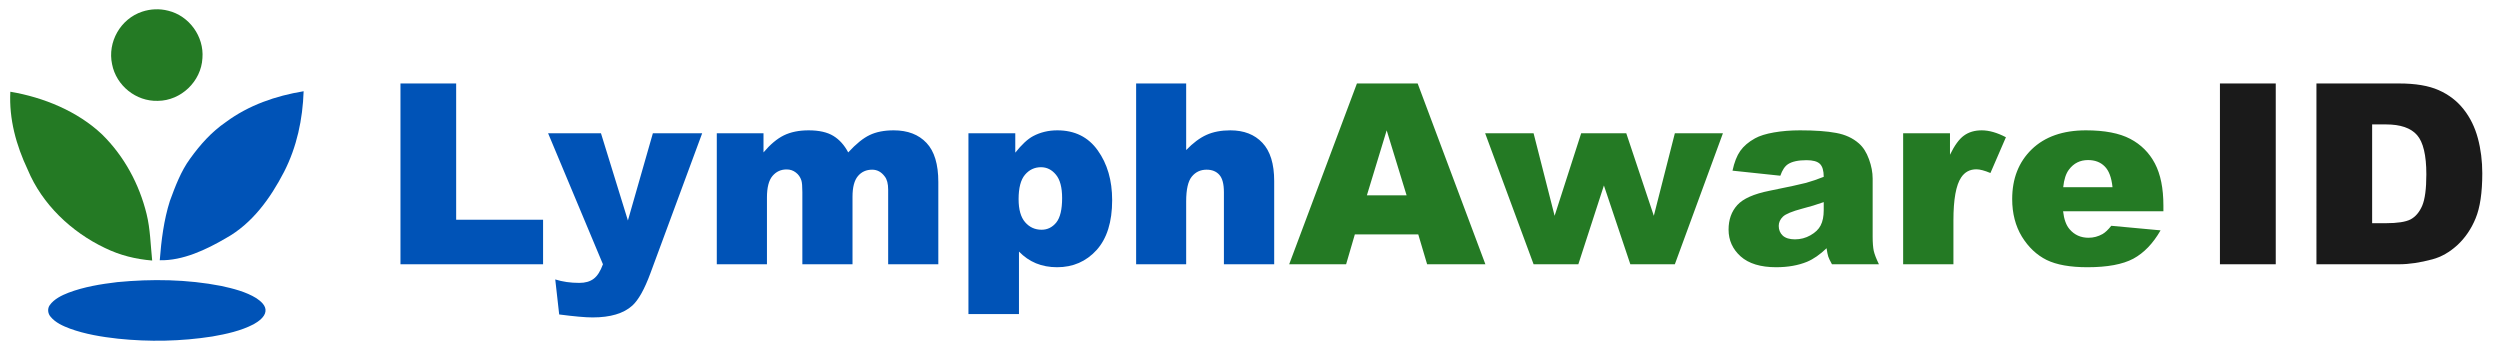
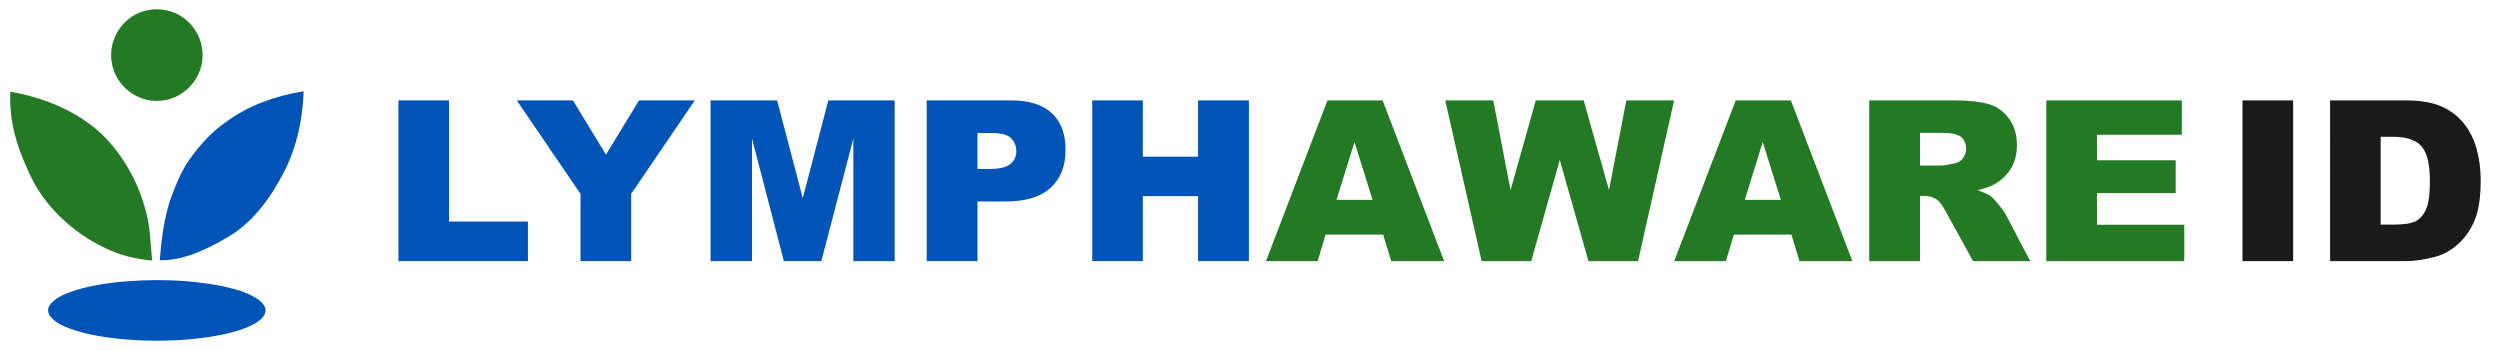
<svg xmlns="http://www.w3.org/2000/svg" version="1.1" viewBox="0 0 1204 169" width="1204.0pt" height="169.0pt" id="svg94">
  <defs id="defs94">
    <rect x="1400" y="25.743" width="177.228" height="147.525" id="rect12" />
    <rect x="1390.099" y="24.752" width="202.97" height="157.426" id="rect11" />
    <rect x="1390.244" y="25.61" width="157.317" height="131.707" id="rect10" />
    <rect x="1392.683" y="20.732" width="242.683" height="165.854" id="rect9" />
    <linearGradient id="swatch8">
      <stop style="stop-color:#044877;stop-opacity:1;" offset="0" id="stop9" />
    </linearGradient>
    <rect x="1395.122" y="35.366" width="163.415" height="106.098" id="rect3" />
    <rect x="1396.341" y="18.293" width="171.951" height="150" id="rect2" />
    <rect x="1387.805" y="24.39" width="223.171" height="141.463" id="rect1" />
  </defs>
  <path d="M 68.46 5.62 C 72.51 4.28 76.84 4.09 80.97 5.15 C 91.13 7.61 98.33 17.57 97.49 28.01 C 96.90 39.18 87.20 48.50 76.00 48.57 C 65.51 48.91 55.98 41.23 53.98 30.95 C 51.67 20.23 58.06 9.06 68.46 5.62 Z" fill="#2c922b" id="path2" style="fill:#247a24;fill-opacity:1" />
  <path d="M 146.23 43.94 C 145.77 57.44 142.98 70.73 136.79 82.80 C 130.24 95.46 121.46 107.72 108.73 114.74 C 99.36 120.22 88.01 125.62 76.94 125.33 C 77.68 115.77 78.90 105.94 81.82 96.77 C 84.36 89.85 87.12 82.48 91.49 76.50 C 96.36 69.72 101.85 63.53 108.78 58.79 C 119.87 50.60 132.73 46.18 146.23 43.94 Z" fill="#0053b7" id="path17" />
  <path d="M 4.98 44.18 C 20.90 46.85 37.37 53.56 49.20 64.78 C 59.81 75.21 67.06 88.67 70.60 103.07 C 72.38 110.26 72.51 118.07 73.29 125.47 C 65.27 124.81 57.77 122.95 50.53 119.42 C 34.39 111.75 20.29 98.39 13.36 81.75 C 7.78 69.94 4.30 57.35 4.98 44.18 Z" fill="#2c922b" id="path18" style="fill:#247a24;fill-opacity:1" />
  <path d="M 56.49 135.87 C 73.09 134.27 90.15 134.51 106.55 137.71 C 112.26 138.95 118.44 140.50 123.45 143.60 C 125.51 144.99 128.25 147.17 127.85 149.97 C 127.53 152.73 124.40 154.90 122.16 156.15 C 116.07 159.34 108.93 160.89 102.20 162.06 C 87.20 164.40 71.86 164.69 56.76 163.11 C 49.06 162.26 41.03 160.94 33.72 158.28 C 30.39 157.03 26.70 155.40 24.40 152.58 C 23.03 151.07 22.74 148.65 23.96 146.96 C 26.04 144.02 29.71 142.24 32.98 140.97 C 40.40 138.14 48.63 136.80 56.49 135.87 Z" fill="#0053b7" id="path36" style="fill:#0053b7;fill-opacity:1" />
-   <g id="text127" style="font-weight:900;font-size:121.446px;font-family:Arial;-inkscape-font-specification:'Arial, Heavy';fill:#0053b7;stroke:#0e0e0e;stroke-width:0;stroke-linejoin:round" transform="scale(0.9984336,1.001569)" aria-label="LymphAware ID">
-     <path d="m 193.169,40.138 h 26.863 v 65.526 h 41.925 v 21.407 h -68.788 z m 71.219,23.957 h 25.499 l 12.987,41.925 12.038,-41.925 h 23.779 l -24.965,67.305 q -4.27,11.504 -8.717,15.537 -6.286,5.693 -19.154,5.693 -5.218,0 -16.13,-1.423 l -1.898,-16.841 q 5.218,1.66 11.623,1.66 4.27,0 6.879,-1.957 2.668,-1.957 4.507,-6.997 z m 81.359,0 h 22.534 v 9.191 q 4.863,-5.752 9.784,-8.183 4.981,-2.431 11.979,-2.431 7.531,0 11.919,2.668 4.388,2.668 7.175,7.946 5.693,-6.167 10.377,-8.361 4.685,-2.253 11.563,-2.253 10.14,0 15.833,6.049 5.693,5.989 5.693,18.798 V 127.072 H 428.411 V 91.195 q 0,-4.27 -1.66,-6.345 -2.431,-3.261 -6.049,-3.261 -4.27,0 -6.879,3.084 -2.609,3.084 -2.609,9.903 V 127.072 H 387.02 V 92.381 q 0,-4.151 -0.474,-5.633 -0.771,-2.372 -2.668,-3.795 -1.898,-1.482 -4.447,-1.482 -4.151,0 -6.819,3.143 -2.668,3.143 -2.668,10.318 V 127.072 H 345.747 Z M 467.134,151.029 V 64.095 h 22.593 v 9.31 q 4.685,-5.871 8.598,-7.946 5.278,-2.787 11.682,-2.787 12.631,0 19.51,9.666 6.938,9.666 6.938,23.898 0,15.714 -7.531,24.016 -7.531,8.243 -19.035,8.243 -5.574,0 -10.2,-1.898 -4.566,-1.898 -8.183,-5.633 v 30.065 z m 24.194,-55.267 q 0,7.472 3.143,11.089 3.143,3.617 7.946,3.617 4.21,0 7.057,-3.439 2.846,-3.499 2.846,-11.801 0,-7.65 -2.965,-11.208 -2.965,-3.617 -7.235,-3.617 -4.625,0 -7.709,3.617 -3.084,3.617 -3.084,11.741 z M 548.019,40.138 h 24.135 V 72.16 q 4.922,-5.1 9.784,-7.294 4.863,-2.194 11.504,-2.194 9.844,0 15.477,5.989 5.693,5.989 5.693,18.383 v 40.027 H 590.359 V 92.441 q 0,-5.93 -2.194,-8.361 -2.194,-2.491 -6.167,-2.491 -4.388,0 -7.116,3.321 -2.728,3.321 -2.728,11.919 V 127.072 H 548.019 Z" id="path1" />
-     <path style="fill:#247a24" d="m 684.112,112.721 h -30.599 l -4.21,14.351 h -27.456 l 32.674,-86.934 h 29.294 l 32.674,86.934 h -28.108 z m -5.633,-18.798 -9.607,-31.251 -9.547,31.251 z m 37.893,-29.828 h 23.364 l 10.14,39.672 12.809,-39.672 h 21.763 l 13.283,39.672 10.14,-39.672 h 23.186 L 807.871,127.072 H 786.404 L 773.655,89.179 761.32,127.072 h -21.585 z m 142.379,20.399 -23.068,-2.431 q 1.305,-6.049 3.736,-9.488 2.491,-3.499 7.116,-6.049 3.321,-1.838 9.132,-2.846 5.811,-1.008 12.572,-1.008 10.852,0 17.434,1.245 6.582,1.186 10.97,5.04 3.084,2.668 4.863,7.59 1.779,4.863 1.779,9.31 v 27.812 q 0,4.447 0.534,6.997 0.593,2.491 2.491,6.404 h -22.653 q -1.364,-2.431 -1.779,-3.677 -0.415,-1.305 -0.83,-4.032 -4.744,4.566 -9.429,6.523 -6.404,2.609 -14.884,2.609 -11.267,0 -17.138,-5.218 -5.811,-5.218 -5.811,-12.868 0,-7.175 4.21,-11.801 4.21,-4.625 15.537,-6.879 13.58,-2.728 17.612,-3.795 4.032,-1.127 8.539,-2.906 0,-4.447 -1.838,-6.226 -1.838,-1.779 -6.464,-1.779 -5.93,0 -8.895,1.898 -2.313,1.482 -3.736,5.574 z m 20.933,12.69 q -4.981,1.779 -10.377,3.143 -7.353,1.957 -9.31,3.854 -2.016,1.957 -2.016,4.447 0,2.846 1.957,4.685 2.016,1.779 5.871,1.779 4.032,0 7.472,-1.957 3.499,-1.957 4.922,-4.744 1.482,-2.846 1.482,-7.353 z m 38.308,-33.089 h 22.593 v 10.318 q 3.261,-6.701 6.701,-9.191 3.499,-2.55 8.598,-2.55 5.337,0 11.682,3.321 l -7.472,17.197 q -4.27,-1.779 -6.76,-1.779 -4.744,0 -7.353,3.914 -3.736,5.515 -3.736,20.636 v 21.111 h -24.254 z m 125.538,37.477 h -48.389 q 0.652,5.811 3.143,8.658 3.499,4.092 9.132,4.092 3.558,0 6.76,-1.779 1.957,-1.127 4.21,-3.973 l 23.779,2.194 q -5.456,9.488 -13.165,13.639 -7.709,4.092 -22.119,4.092 -12.512,0 -19.688,-3.499 -7.175,-3.558 -11.919,-11.208 -4.685,-7.709 -4.685,-18.086 0,-14.766 9.429,-23.898 9.488,-9.132 26.151,-9.132 13.52,0 21.348,4.092 7.827,4.092 11.919,11.86 4.092,7.768 4.092,20.221 z m -24.55,-11.563 q -0.712,-6.997 -3.795,-10.022 -3.024,-3.024 -8.005,-3.024 -5.752,0 -9.191,4.566 -2.194,2.846 -2.787,8.48 z" id="path3" />
-     <path style="fill:#1a1a1a" d="m 1070.799,40.138 h 26.922 v 86.934 h -26.922 z m 46.55,0 h 39.909 q 11.801,0 19.035,3.202 7.294,3.202 12.038,9.191 4.744,5.989 6.879,13.935 2.135,7.946 2.135,16.841 0,13.935 -3.202,21.644 -3.143,7.65 -8.776,12.868 -5.633,5.159 -12.097,6.879 -8.836,2.372 -16.011,2.372 h -39.909 z m 26.863,19.688 V 107.325 h 6.582 q 8.421,0 11.979,-1.838 3.558,-1.898 5.574,-6.523 2.016,-4.685 2.016,-15.121 0,-13.817 -4.507,-18.917 -4.507,-5.1 -14.944,-5.1 z" id="path4" />
+   <g id="text127" style="font-weight:900;font-size:122.722px;font-family:Arial;-inkscape-font-specification:'Arial, Heavy';fill:#0053b7;stroke:#0e0e0e;stroke-width:0;stroke-linejoin:round" transform="scale(1.008924,0.9911553)" aria-label="LYMPHAWARE ID">
+     <path style="font-size:109.135px" d="m 190.186,48.772 h 24.14 v 58.884 h 37.675 v 19.237 h -61.815 z m 56.486,0 h 26.804 l 15.773,26.378 15.773,-26.378 h 26.644 L 301.293,94.174 V 126.893 H 277.1 V 94.174 Z m 92.509,0 h 31.76 l 12.256,47.533 12.203,-47.533 h 31.653 V 126.893 H 407.337 V 67.317 L 392.043,126.893 H 374.191 L 358.951,67.317 v 59.577 h -19.77 z m 103.167,0 h 40.126 q 13.109,0 19.61,6.235 6.554,6.235 6.554,17.745 0,11.83 -7.141,18.491 -7.087,6.661 -21.688,6.661 h -13.216 v 28.989 h -24.246 z m 24.246,33.305 h 5.915 q 6.981,0 9.805,-2.398 2.824,-2.451 2.824,-6.235 0,-3.677 -2.451,-6.235 -2.451,-2.558 -9.219,-2.558 h -6.874 z m 54.781,-33.305 h 24.14 v 27.337 h 26.378 V 48.772 h 24.246 v 78.121 h -24.246 V 95.293 h -26.378 v 31.6 h -24.14 z" id="path1" />
+     <path style="font-size:109.135px;fill:#247a24" d="m 660.245,113.998 h -27.497 l -3.783,12.896 h -24.673 l 29.362,-78.121 h 26.325 l 29.362,78.121 h -25.259 z m -5.062,-16.892 -8.633,-28.083 -8.579,28.083 z M 689.873,48.772 h 22.914 l 8.26,43.643 12.043,-43.643 h 22.861 l 12.097,43.643 8.26,-43.643 h 22.808 L 781.902,126.893 H 758.242 L 744.547,77.708 730.905,126.893 h -23.66 z m 165.248,65.225 h -27.497 l -3.783,12.896 h -24.673 l 29.362,-78.121 h 26.325 l 29.362,78.121 h -25.259 z m -5.062,-16.892 -8.633,-28.083 -8.579,28.083 z m 42.205,29.788 V 48.772 h 40.233 q 11.191,0 17.106,1.918 5.915,1.918 9.539,7.141 3.624,5.169 3.624,12.629 0,6.501 -2.771,11.244 -2.771,4.689 -7.62,7.62 -3.091,1.865 -8.473,3.091 4.316,1.439 6.288,2.878 1.332,0.959 3.837,4.103 2.558,3.144 3.41,4.849 l 11.67,22.648 h -27.284 l -12.896,-23.873 q -2.451,-4.636 -4.37,-6.022 -2.611,-1.812 -5.915,-1.812 h -2.132 v 31.707 z m 24.246,-46.468 h 10.178 q 1.652,0 6.395,-1.066 2.398,-0.48 3.89,-2.451 1.545,-1.972 1.545,-4.53 0,-3.783 -2.398,-5.808 -2.398,-2.025 -9.006,-2.025 h -10.604 z m 60.269,-31.653 h 64.692 v 16.679 h -40.499 v 12.416 h 37.568 v 15.933 h -37.568 v 15.4 h 41.672 v 17.692 h -65.865 z" id="path3" />
+     <path style="font-size:109.135px;fill:#1a1a1a" d="m 1070.42,48.772 h 24.193 v 78.121 h -24.193 z m 41.831,0 h 35.863 q 10.604,0 17.106,2.878 6.554,2.878 10.818,8.26 4.263,5.382 6.181,12.523 1.918,7.141 1.918,15.134 0,12.523 -2.878,19.45 -2.824,6.874 -7.887,11.564 -5.062,4.636 -10.871,6.181 -7.94,2.132 -14.388,2.132 h -35.863 z m 24.14,17.692 v 42.684 h 5.915 q 7.567,0 10.764,-1.652 3.197,-1.705 5.009,-5.862 1.812,-4.21 1.812,-13.589 0,-12.416 -4.05,-16.999 -4.05,-4.583 -13.429,-4.583 z" id="path4" />
  </g>
</svg>
